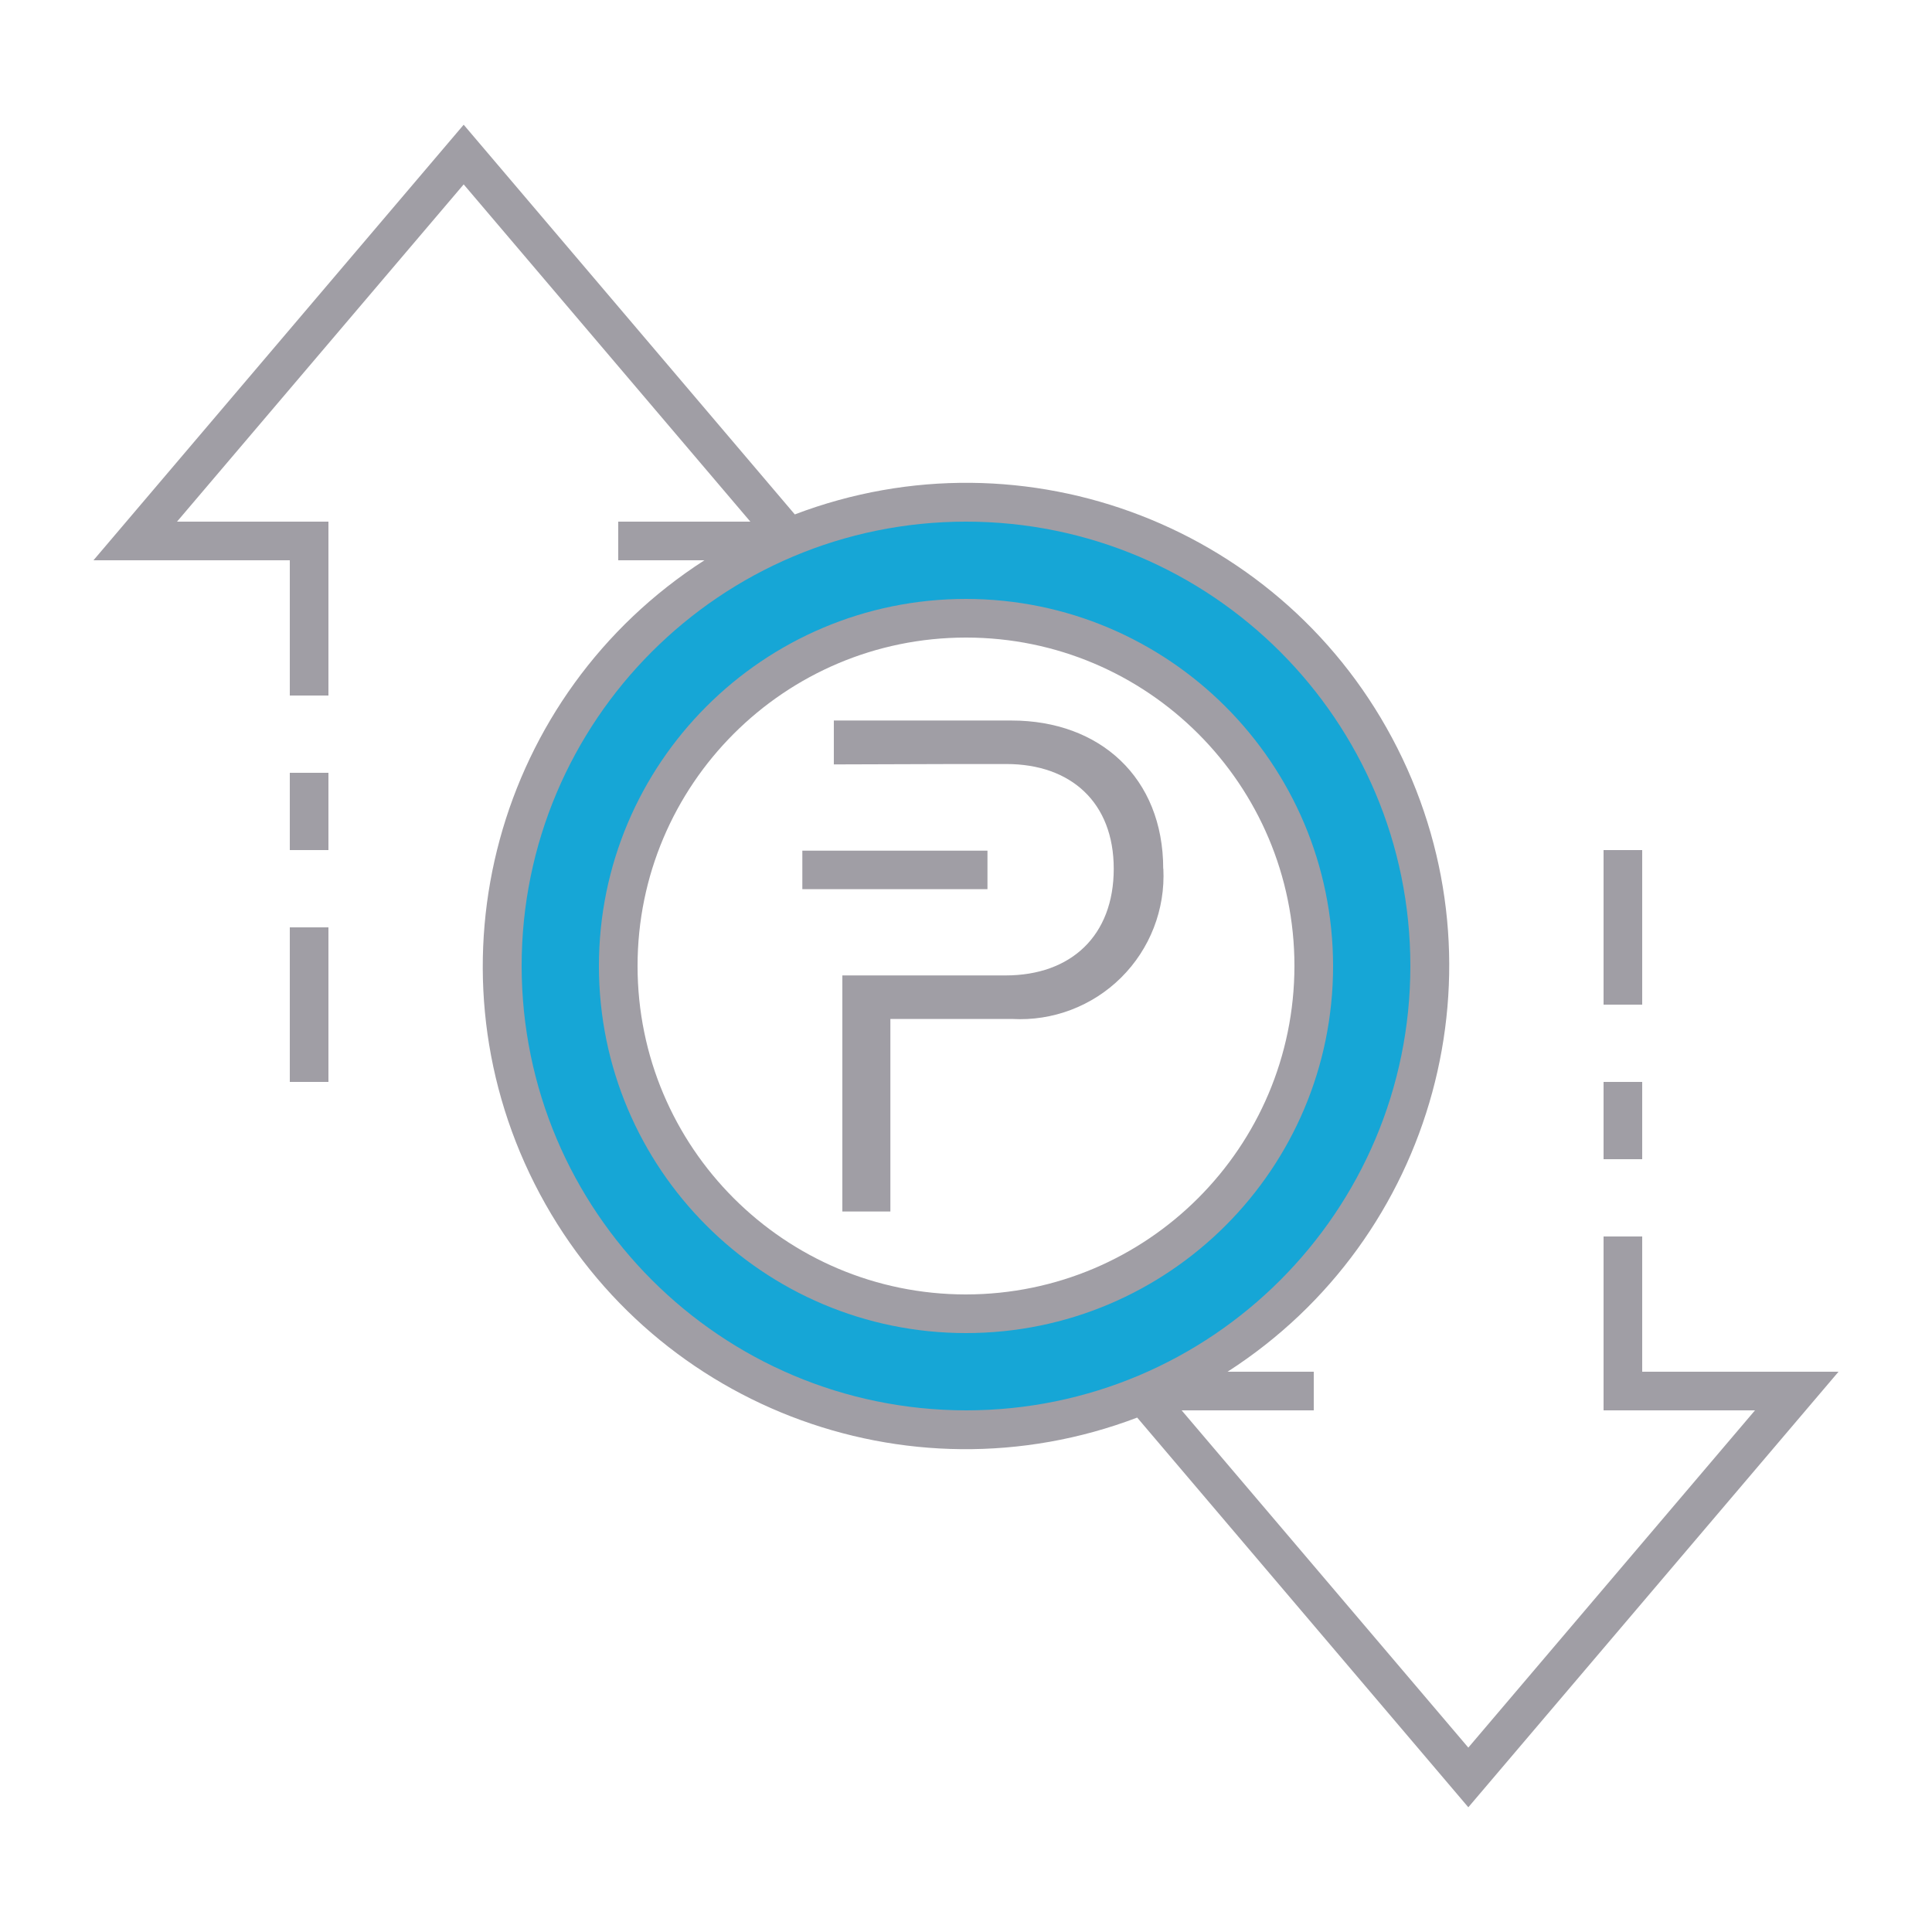
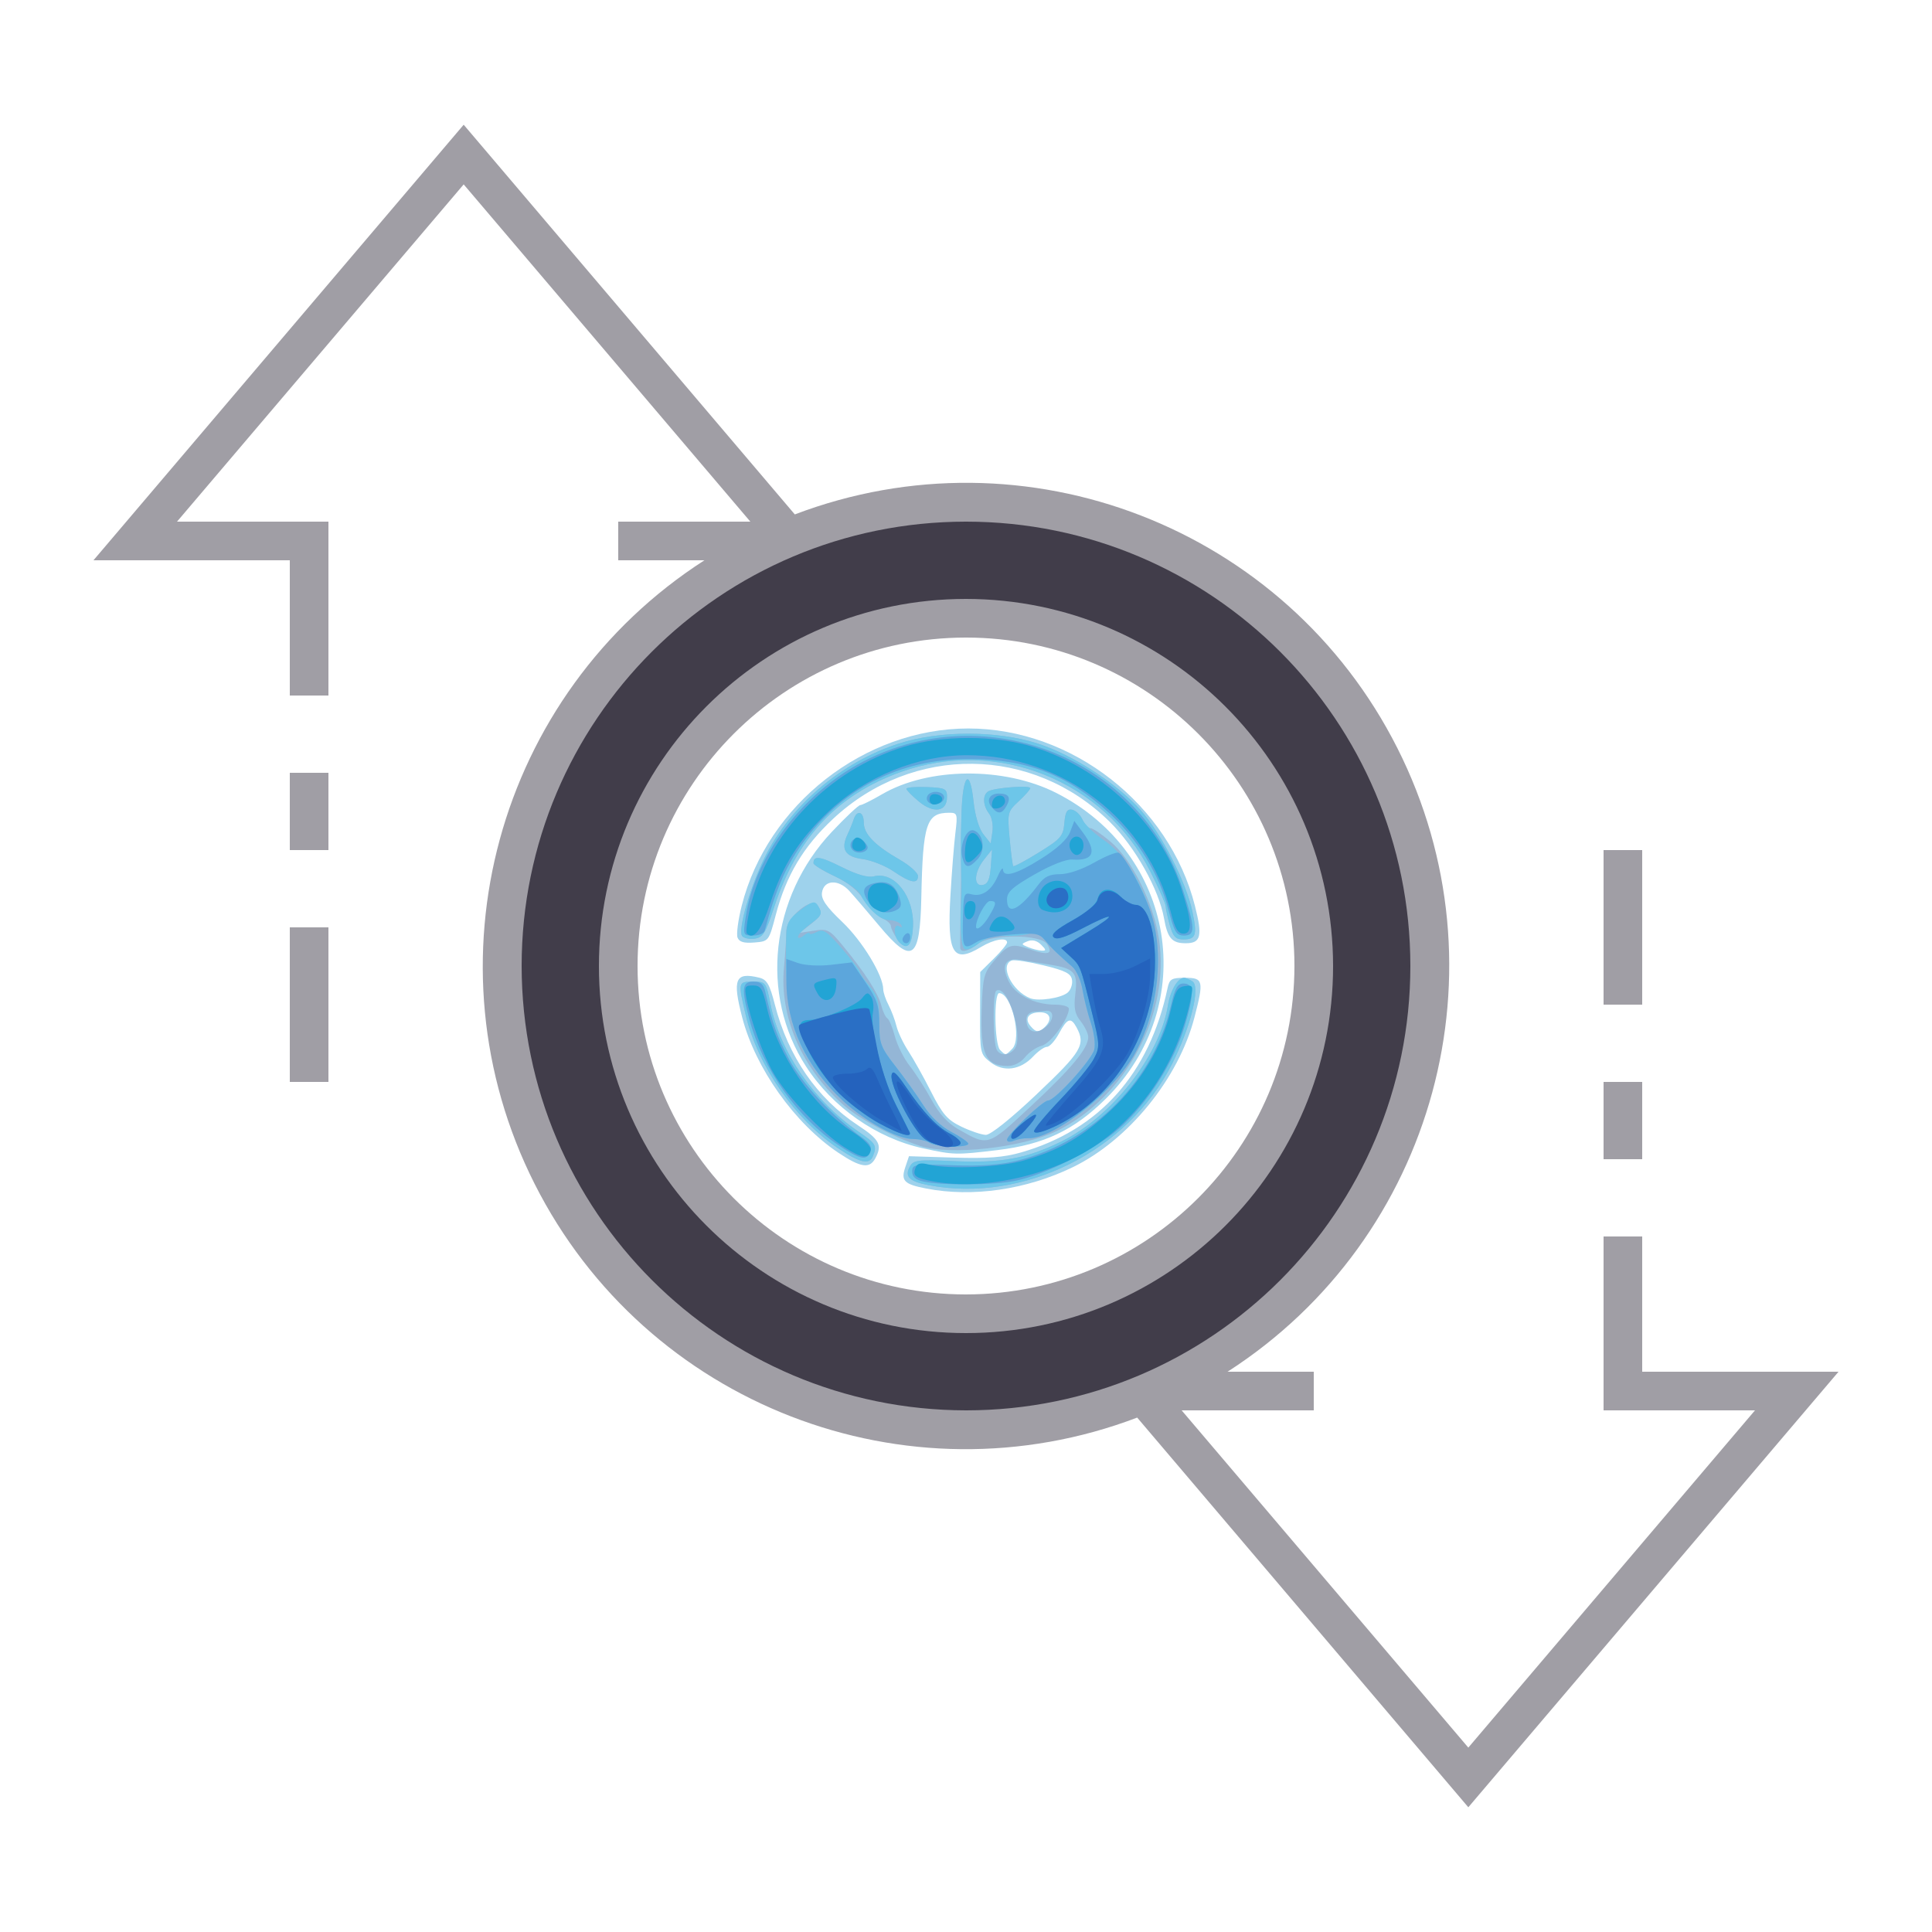
- <svg xmlns="http://www.w3.org/2000/svg" id="ic_empty_Dark_transactions" width="100" height="100" viewBox="0 0 100 100">
+ <svg xmlns="http://www.w3.org/2000/svg" id="ic_empty_Dark_transactions" version="1.1" viewBox="0 0 100 100">
  <defs>
-     <style type="text/css">
-             .cls-1{fill:#16a6d6}.cls-2{fill:#a09ea5}.cls-3{fill:none}
-         </style>
+     <style type="text/css">.cls-1{fill:#413d4a}.cls-2{fill:#a09ea5}.cls-3{fill:none}</style>
  </defs>
-   <g id="Group_9036" data-name="Group 9036">
-     <path id="Path_18988" d="M50 26a24 24 0 1 0 24 24 24 24 0 0 0-24-24zm0 42a18 18 0 1 1 18-18 18 18 0 0 1-18 18z" class="cls-1" data-name="Path 18988" />
-     <g id="Group_9035" data-name="Group 9035">
-       <g id="Group_9033" data-name="Group 9033">
-         <g id="Group_9032" data-name="Group 9032">
-           <path id="Rectangle_4692" d="M0 0h9.582v1.993H0z" class="cls-2" data-name="Rectangle 4692" transform="translate(41.529 44.03)" />
-           <path id="Path_18989" d="M60.215 44.967a7.421 7.421 0 0 1-7.829 7.774h-6.3v9.965H43.6V50.488h8.447c3.387 0 5.6-2.053 5.6-5.521 0-3.428-2.211-5.421-5.558-5.421h-2.63l-6.3.02v-2.272h9.2c4.562 0 7.849 2.95 7.849 7.673" class="cls-2" data-name="Path 18989" />
-         </g>
-       </g>
-       <g id="Group_9034" data-name="Group 9034">
-         <path id="Path_18990" d="M50 31a19 19 0 1 0 19 19 19.021 19.021 0 0 0-19-19zm0 36a17 17 0 1 1 17-17 17.019 17.019 0 0 1-17 17z" class="cls-2" data-name="Path 18990" />
-         <path id="Rectangle_4693" d="M0 0h2v4H0z" class="cls-2" data-name="Rectangle 4693" transform="translate(83 56)" />
-         <path id="Rectangle_4694" d="M0 0h2v8H0z" class="cls-2" data-name="Rectangle 4694" transform="translate(83 44)" />
-         <path id="Rectangle_4695" d="M0 0h2v8H0z" class="cls-2" data-name="Rectangle 4695" transform="translate(15 48)" />
-         <path id="Rectangle_4696" d="M0 0h2v4H0z" class="cls-2" data-name="Rectangle 4696" transform="translate(15 40)" />
-         <path id="Path_18991" d="M95.162 71H85v-7h-2v9h7.838L76 90.456 61.162 73H68v-2h-4.461a24.989 24.989 0 0 0-22.4-44.374L24 6.456 4.838 29H15v7h2v-9H9.162L24 9.544 38.838 27H32v2h4.461a24.989 24.989 0 0 0 22.4 44.374L76 93.544zM27 50a23 23 0 1 1 23 23 23.026 23.026 0 0 1-23-23z" class="cls-2" data-name="Path 18991" />
-       </g>
+   <path class="cls-1" d="m50 26a24 24 0 1 0 24 24 24 24 0 0 0-24-24zm0 42a18 18 0 1 1 18-18 18 18 0 0 1-18 18z" data-name="Path 18988" />
+   <g data-name="Group 9035">
+     <g data-name="Group 9033" />
+     <g data-name="Group 9034">
+       <path class="cls-2" d="m50 31a19 19 0 1 0 19 19 19.021 19.021 0 0 0-19-19zm0 36a17 17 0 1 1 17-17 17.019 17.019 0 0 1-17 17z" data-name="Path 18990" />
+       <path class="cls-2" transform="translate(83,56)" d="m0 0h2v4h-2z" data-name="Rectangle 4693" />
+       <path class="cls-2" transform="translate(83,44)" d="m0 0h2v8h-2z" data-name="Rectangle 4694" />
+       <path class="cls-2" transform="translate(15,48)" d="m0 0h2v8h-2z" data-name="Rectangle 4695" />
+       <path class="cls-2" transform="translate(15,40)" d="m0 0h2v4h-2z" data-name="Rectangle 4696" />
+       <path class="cls-2" d="m95.162 71h-10.162v-7h-2v9h7.838l-14.838 17.456-14.838-17.456h6.838v-2h-4.461a24.989 24.989 0 0 0-22.4-44.374l-17.139-20.17-19.162 22.544h10.162v7h2v-9h-7.838l14.838-17.456 14.838 17.456h-6.838v2h4.461a24.989 24.989 0 0 0 22.4 44.374l17.139 20.17zm-68.162-21a23 23 0 1 1 23 23 23.026 23.026 0 0 1-23-23z" data-name="Path 18991" />
    </g>
  </g>
-   <path id="Rectangle_4697" d="M0 0h100v100H0z" class="cls-3" data-name="Rectangle 4697" />
+   <path class="cls-3" d="M0 0h100v100H0z" data-name="Rectangle 4697" />
+   <g stroke-width=".199">
+     <path d="m47.93 61.516c-1.138-0.221-1.31-0.4-1.071-1.107l0.19-0.564 2.309 0.072c1.75 0.054 2.595-0.01 3.489-0.266 4.045-1.158 6.645-4.071 7.583-8.495 0.103-0.485 0.205-0.546 0.913-0.546 0.94 0 0.976 0.152 0.48 2.057-0.822 3.16-3.412 6.347-6.294 7.746-2.405 1.167-5.191 1.572-7.598 1.104zm-4.53-1.845c-2.26-1.509-4.298-4.374-4.983-7.005-0.518-1.992-0.361-2.364 0.873-2.064 0.407 0.099 0.545 0.335 0.819 1.404 0.684 2.671 2.183 4.847 4.298 6.239 1.121 0.738 1.27 1.022 0.898 1.712-0.296 0.548-0.758 0.479-1.905-0.287zm4.375-0.235c-2.403-0.522-4.685-2.12-6.057-4.24-2.404-3.714-1.849-8.757 1.335-12.137 0.719-0.763 1.382-1.387 1.474-1.387 0.092 0 0.599-0.253 1.127-0.561 2.4-1.402 6.317-1.435 9.006-0.075 6.182 3.126 7.464 10.988 2.581 15.829-1.652 1.637-3.209 2.376-5.618 2.664-2.144 0.257-2.25 0.254-3.848-0.093zm5.904-2.819c2.308-2.183 2.525-2.547 2.043-3.438-0.294-0.545-0.478-0.482-0.908 0.311-0.207 0.382-0.489 0.695-0.624 0.695-0.136 0-0.454 0.221-0.707 0.492-0.667 0.713-1.536 0.832-2.214 0.304-0.537-0.418-0.548-0.471-0.541-2.548l0.008-2.121 0.695-0.686c0.382-0.377 0.695-0.757 0.695-0.844 0-0.286-0.689-0.165-1.357 0.239-1.443 0.872-1.753 0.346-1.575-2.672 0.071-1.207 0.186-2.664 0.257-3.238 0.12-0.981 0.101-1.043-0.314-1.043-1.188 0-1.37 0.55-1.45 4.395-0.068 3.23-0.474 3.5-2.184 1.45-0.599-0.718-1.293-1.528-1.544-1.801-0.568-0.619-1.319-0.572-1.413 0.088-0.049 0.341 0.221 0.731 1.054 1.524 1.037 0.988 2.108 2.75 2.116 3.48 0.002 0.164 0.124 0.527 0.271 0.808 0.148 0.28 0.333 0.772 0.412 1.092 0.079 0.32 0.355 0.903 0.612 1.294 0.258 0.391 0.788 1.34 1.179 2.108 0.595 1.172 0.848 1.463 1.572 1.811 0.475 0.228 1.043 0.419 1.264 0.424 0.243 0.005 1.287-0.829 2.657-2.125zm-1.288-2.329c0.521-0.517-0.03-2.884-0.673-2.884-0.285 0-0.245 2.653 0.045 2.939 0.298 0.296 0.272 0.298 0.628-0.055zm1.696-1.136c0.394-0.391 0.274-0.755-0.249-0.755-0.601 0-0.829 0.317-0.505 0.704 0.294 0.351 0.441 0.361 0.754 0.051zm1.169-1.77c0.161-0.132 0.265-0.427 0.232-0.655-0.048-0.335-0.329-0.481-1.462-0.758-0.771-0.189-1.515-0.303-1.653-0.255-0.657 0.232 3.41e-4 1.582 0.952 1.956 0.428 0.168 1.586-0.005 1.931-0.289zm-1.371-2.487c-0.211-0.209-0.459-0.272-0.694-0.177-0.346 0.14-0.344 0.157 0.034 0.311 0.22 0.09 0.533 0.17 0.694 0.177 0.242 0.011 0.236-0.043-0.034-0.311zm-15.71-0.363c-0.067-0.173 0.03-0.915 0.216-1.649 1.328-5.242 6.357-9.177 11.729-9.177 5.371 0 10.401 3.935 11.729 9.177 0.4 1.579 0.311 1.939-0.479 1.939-0.712 0-0.938-0.261-1.121-1.291-0.266-1.5-1.501-3.698-2.798-4.981-4.002-3.959-10.2-4.029-14.336-0.162-1.534 1.435-2.422 2.922-2.958 4.957-0.362 1.373-0.365 1.378-1.111 1.439-0.539 0.044-0.783-0.026-0.87-0.253z" fill="#9ed2ec" />
+     <path d="m48.055 61.342c-0.984-0.189-1.243-0.441-0.97-0.946 0.191-0.354 0.381-0.379 2.285-0.295 2.45 0.108 3.734-0.125 5.544-1.006 2.621-1.275 5.121-4.46 5.539-7.058 0.127-0.785 0.511-1.431 0.848-1.424 0.075 0.002 0.263 0.083 0.418 0.18 0.43 0.27-0.083 2.354-1.055 4.28-2.281 4.521-7.693 7.213-12.61 6.269zm-4.704-1.926c-2.2-1.48-4.132-4.265-4.744-6.84-0.414-1.743-0.409-1.767 0.367-1.767 0.665 0 0.679 0.019 0.909 1.181 0.487 2.452 2.264 5.023 4.552 6.583 0.9 0.614 0.962 0.718 0.754 1.257-0.185 0.478-0.676 0.368-1.838-0.414zm4.263-0.108c-1.471-0.485-3.189-1.417-4.045-2.193-2.109-1.914-3.222-4.53-2.991-7.031 0.069-0.748 0.124-1.6 0.122-1.894-0.004-0.695 1.326-1.795 1.617-1.339 0.27 0.423 0.237 0.513-0.364 0.993l-0.551 0.439 0.744-0.114c0.697-0.106 0.792-0.055 1.509 0.816 1.112 1.353 1.81 2.442 1.964 3.067 0.074 0.301 0.213 0.596 0.308 0.654 0.095 0.058 0.272 0.482 0.394 0.942 0.122 0.46 0.469 1.149 0.771 1.531s0.809 1.171 1.126 1.753c0.392 0.72 0.836 1.205 1.388 1.519 1.56 0.887 1.496 0.907 3.744-1.183 2.099-1.951 2.977-3.009 2.977-3.586 0-0.18-0.175-0.548-0.39-0.818-0.308-0.389-0.366-0.686-0.278-1.428 0.133-1.11-0.04-1.304-1.336-1.51-0.496-0.079-1.182-0.188-1.524-0.244-0.787-0.128-1.004 0.315-0.565 1.156 0.356 0.682 1.342 1.163 2.383 1.163 0.389 0 0.708 0.094 0.708 0.209 0 0.514-0.938 1.797-1.4 1.915-0.274 0.07-0.664 0.336-0.866 0.591-0.223 0.281-0.578 0.462-0.904 0.46-1.145-0.006-1.417-0.6-1.342-2.923 0.053-1.658 0.11-1.889 0.608-2.48 0.772-0.916 0.918-0.965 1.89-0.633 0.947 0.323 1.213 0.241 0.886-0.273-0.327-0.514-2.912-0.528-3.563-0.02-0.495 0.386-0.905 0.485-0.933 0.225-0.008-0.082-0.004-0.73 0.008-1.44 0.04-2.233 0.043-2.665 0.023-3.277-0.011-0.328 0.004-1.348 0.034-2.267 0.065-2.025 0.436-2.384 0.624-0.603 0.077 0.729 0.28 1.407 0.508 1.694l0.379 0.478 0.089-0.602c0.049-0.331-0.026-0.755-0.172-0.942-0.326-0.425-0.346-0.967-0.042-1.153 0.303-0.186 2.173-0.33 2.173-0.167 0 0.069-0.268 0.374-0.596 0.678-0.579 0.536-0.592 0.59-0.473 1.917 0.068 0.751 0.152 1.399 0.188 1.441 0.034 0.042 0.632-0.275 1.324-0.704 1.145-0.708 1.265-0.847 1.322-1.528 0.048-0.576 0.141-0.734 0.401-0.686 0.186 0.035 0.427 0.264 0.536 0.509 0.109 0.245 0.296 0.446 0.415 0.446 0.119 0 0.591 0.318 1.049 0.706 1.099 0.932 2.203 3.151 2.493 5.01 0.603 3.864-1.701 8.206-5.282 9.954-1.796 0.876-5.537 1.285-7.086 0.774zm4.893-5.005c0.509-0.608-0.353-3.385-0.939-3.026-0.199 0.122-0.172 2.748 0.03 3.074 0.196 0.315 0.622 0.292 0.907-0.048zm1.713-1.233c0.351-0.348 0.315-0.784-0.061-0.752-0.129 0.011-0.414 0.033-0.634 0.05-0.244 0.018-0.401 0.172-0.401 0.394 0 0.691 0.553 0.846 1.097 0.308zm-2.936-8.216 0.064-0.886-0.414 0.522c-0.522 0.658-0.558 1.41-0.064 1.317 0.259-0.049 0.367-0.297 0.414-0.952zm-4.853 3.736c-0.175-0.248-0.319-0.545-0.319-0.658 0-0.114-0.203-0.295-0.451-0.403-0.248-0.108-0.669-0.532-0.936-0.943-0.321-0.494-0.847-0.916-1.553-1.247-0.587-0.275-1.067-0.572-1.067-0.66 0-0.407 0.337-0.362 1.451 0.196 0.805 0.403 1.362 0.562 1.683 0.483 1.066-0.265 2.091 1.059 2.018 2.606-0.05 1.053-0.359 1.288-0.826 0.627zm-8.025-0.153c-0.211-0.338 0.441-2.579 1.188-4.083 1.328-2.677 3.969-4.913 6.929-5.868 2.113-0.681 5.08-0.681 7.192 0 1.816 0.586 4.084 2.053 5.324 3.445 1.07 1.201 2.367 3.748 2.683 5.27 0.252 1.214 0.18 1.423-0.487 1.423-0.384 0-0.521-0.149-0.688-0.745-0.115-0.41-0.209-0.846-0.21-0.97-3.78e-4 -0.124-0.359-0.934-0.796-1.799-2.381-4.716-7.953-6.937-12.921-5.15-3.288 1.183-5.361 3.393-6.543 6.973-0.459 1.389-0.591 1.6-1.033 1.653-0.279 0.034-0.566-0.033-0.638-0.149zm7.838-3.339c-0.423-0.288-1.143-0.573-1.6-0.634-0.906-0.12-1.142-0.511-0.774-1.278 0.111-0.231 0.252-0.577 0.314-0.768 0.169-0.524 0.525-0.417 0.525 0.158 0 0.594 0.562 1.174 1.864 1.923 0.518 0.298 0.941 0.678 0.941 0.844 0 0.431-0.386 0.357-1.27-0.244zm1.318-3.612c-0.357-0.295-0.649-0.593-0.649-0.662 0-0.069 0.473-0.107 1.052-0.085 0.963 0.037 1.052 0.081 1.052 0.515 0 0.761-0.685 0.87-1.455 0.233z" fill="#94b6d6" />
+     <path d="m48.055 61.342c-0.984-0.189-1.243-0.441-0.97-0.946 0.191-0.354 0.381-0.379 2.285-0.295 2.45 0.108 3.734-0.125 5.544-1.006 2.621-1.275 5.121-4.46 5.539-7.058 0.127-0.785 0.511-1.431 0.848-1.424 0.075 0.002 0.263 0.083 0.418 0.18 0.43 0.27-0.083 2.354-1.055 4.28-2.281 4.521-7.693 7.213-12.61 6.269zm-4.704-1.926c-2.2-1.48-4.132-4.265-4.744-6.84-0.414-1.743-0.409-1.767 0.367-1.767 0.665 0 0.679 0.019 0.909 1.181 0.487 2.452 2.264 5.023 4.552 6.583 0.9 0.614 0.962 0.718 0.754 1.257-0.185 0.478-0.676 0.368-1.838-0.414zm4.764-0.265c-0.165-0.106-0.551-0.194-0.858-0.196-1.381-0.008-4.003-1.945-5.267-3.892-1.102-1.697-1.376-3.114-1.294-6.681 0.015-0.603 0.148-0.837 0.729-1.277 0.588-0.444 0.744-0.489 0.893-0.255 0.277 0.433 0.235 0.535-0.414 1.01-0.331 0.242-0.601 0.524-0.601 0.626 0 0.102 0.135 0.074 0.3-0.062 0.165-0.136 0.3-0.188 0.3-0.117 0 0.072 0.171 0.04 0.38-0.071 0.322-0.171 0.521-0.037 1.302 0.869 0.507 0.589 0.922 1.133 0.922 1.209 0 0.076 0.225 0.404 0.501 0.728 0.417 0.492 0.501 0.797 0.501 1.831 0 1.157 0.058 1.315 0.851 2.331 0.468 0.6 1.115 1.504 1.436 2.011 0.366 0.577 0.909 1.091 1.452 1.377 0.477 0.251 0.868 0.524 0.868 0.606 0 0.218-1.65 0.177-2.003-0.049zm4.007-0.154c0-0.266 1.847-2.031 2.125-2.031 0.355-1.71e-4 2.252-2.094 2.39-2.637 0.069-0.272-0.008-0.885-0.168-1.362-0.161-0.477-0.358-1.256-0.438-1.732-0.079-0.476-0.315-1.012-0.524-1.192-0.778-0.669-1.09-0.974-1.446-1.408-0.269-0.329-0.48-0.409-0.801-0.305-0.24 0.078-0.804 0.128-1.253 0.113-0.558-0.019-0.986 0.104-1.35 0.388-0.293 0.229-0.619 0.363-0.725 0.299-0.181-0.111-0.257-1.076-0.188-2.391 0.03-0.592 0.026-1.243-0.011-2.383-0.011-0.328 0.004-1.348 0.034-2.267 0.065-2.025 0.436-2.384 0.624-0.603 0.077 0.729 0.28 1.407 0.508 1.694l0.38 0.478 0.089-0.602c0.049-0.331-0.026-0.755-0.172-0.942-0.326-0.425-0.346-0.967-0.042-1.153 0.303-0.186 2.173-0.33 2.173-0.167 0 0.069-0.268 0.374-0.596 0.678-0.579 0.536-0.592 0.59-0.473 1.917 0.068 0.751 0.152 1.399 0.188 1.441 0.034 0.042 0.632-0.275 1.324-0.704 1.145-0.708 1.265-0.847 1.322-1.528 0.048-0.576 0.141-0.734 0.401-0.686 0.186 0.035 0.427 0.264 0.536 0.51 0.109 0.246 0.606 0.723 1.104 1.06 1.577 1.067 2.805 3.792 2.805 6.226 0 2.801-0.925 5.009-2.926 6.986-1.206 1.191-3.029 2.258-3.802 2.224-0.211-0.009-0.542 0.05-0.735 0.13-0.197 0.083-0.351 0.061-0.351-0.049zm-0.838-14.143 0.064-0.886-0.414 0.522c-0.522 0.658-0.558 1.41-0.064 1.317 0.259-0.049 0.367-0.297 0.414-0.952zm-4.729 3.931c-0.315-0.312-0.325-1.03-0.011-0.838 0.143 0.088 0.177 0.054 0.088-0.088-0.079-0.126-0.347-0.229-0.597-0.229-0.467 0-1.103-0.563-1.5-1.326-0.124-0.238-0.721-0.665-1.327-0.949-0.607-0.284-1.103-0.589-1.103-0.677 0-0.407 0.337-0.362 1.451 0.196 0.805 0.403 1.362 0.562 1.683 0.483 1.066-0.265 2.091 1.059 2.018 2.606-0.045 0.96-0.283 1.238-0.702 0.822zm-8.149-0.348c-0.211-0.338 0.441-2.579 1.188-4.083 1.328-2.677 3.969-4.913 6.929-5.868 2.113-0.681 5.08-0.681 7.192 0 1.816 0.586 4.084 2.053 5.324 3.445 1.07 1.201 2.367 3.748 2.683 5.27 0.252 1.214 0.18 1.423-0.487 1.423-0.384 0-0.521-0.149-0.688-0.745-0.115-0.41-0.209-0.846-0.21-0.97-3.78e-4 -0.124-0.359-0.934-0.796-1.799-2.381-4.716-7.953-6.937-12.921-5.15-3.288 1.183-5.361 3.393-6.543 6.973-0.459 1.389-0.591 1.6-1.033 1.653-0.279 0.034-0.566-0.033-0.638-0.149zm7.838-3.339c-0.423-0.288-1.143-0.573-1.6-0.634-0.906-0.12-1.142-0.511-0.774-1.278 0.111-0.231 0.252-0.577 0.314-0.768 0.169-0.524 0.525-0.417 0.525 0.158 0 0.594 0.562 1.174 1.864 1.923 0.518 0.298 0.941 0.678 0.941 0.844 0 0.431-0.386 0.357-1.27-0.244zm1.318-3.612c-0.357-0.295-0.649-0.593-0.649-0.662 0-0.069 0.473-0.107 1.052-0.085 0.963 0.037 1.052 0.081 1.052 0.515 0 0.761-0.685 0.87-1.455 0.233z" fill="#6dc6e9" />
+     <path d="m47.815 61.16c-0.423-0.09-0.601-0.244-0.601-0.523 0-0.374 0.113-0.391 2.112-0.324 1.5 0.051 2.48-0.022 3.383-0.251 3.869-0.983 7.017-4.168 7.891-7.984 0.212-0.927 0.348-1.172 0.65-1.172 0.559 0 0.574 0.517 0.063 2.222-0.561 1.873-1.933 4.009-3.398 5.293-1.247 1.092-3.804 2.38-5.352 2.696-1.13 0.23-3.75 0.254-4.748 0.042zm-4.432-1.897c-2.109-1.408-3.91-3.95-4.588-6.478-0.432-1.609-0.394-1.977 0.201-1.977 0.379 0 0.527 0.13 0.621 0.546 0.38 1.673 0.586 2.258 1.221 3.46 0.665 1.261 2.313 3.034 3.762 4.049 0.405 0.283 0.543 0.511 0.453 0.745-0.189 0.489-0.524 0.419-1.67-0.345zm4.732-0.113c-0.165-0.106-0.551-0.194-0.858-0.196-0.814-0.004-2.454-0.894-3.606-1.956-1.92-1.77-2.948-3.937-2.948-6.216v-1.145l0.618 0.214c0.35 0.121 1.086 0.159 1.697 0.088l1.079-0.126 0.707 1.041c0.6 0.883 0.707 1.21 0.707 2.151 0 1.002 0.082 1.216 0.851 2.2 0.468 0.6 1.115 1.504 1.436 2.011 0.366 0.577 0.909 1.091 1.452 1.377 0.477 0.251 0.868 0.524 0.868 0.606 0 0.218-1.65 0.177-2.003-0.049zm4.007-0.154c0-0.266 1.847-2.031 2.125-2.031 0.355-1.7e-4 2.252-2.094 2.39-2.637 0.069-0.272-0.008-0.885-0.168-1.362-0.161-0.477-0.358-1.256-0.438-1.732-0.079-0.476-0.315-1.012-0.524-1.192-0.768-0.661-1.088-0.971-1.411-1.368-0.291-0.358-0.492-0.394-1.703-0.305-0.755 0.055-1.572 0.224-1.816 0.376-0.693 0.43-0.759 0.352-0.741-0.867 0.023-1.645 0.039-1.696 0.455-1.588 0.535 0.139 1.025-0.195 1.341-0.914 0.151-0.344 0.278-0.514 0.282-0.377 0.015 0.447 0.687 0.258 1.982-0.556 0.825-0.519 1.349-1.002 1.491-1.375l0.219-0.575 0.462 0.621c0.728 0.978 0.531 1.458-0.564 1.375-0.321-0.024-1.107 0.286-1.959 0.773-1.144 0.654-1.423 0.907-1.423 1.293 0 0.856 0.626 0.561 1.622-0.762 0.314-0.417 0.579-0.546 1.123-0.546 0.428 0 1.141-0.243 1.786-0.609 0.591-0.335 1.156-0.558 1.258-0.496 0.329 0.202 1.243 1.893 1.638 3.033 0.726 2.092 0.409 5.099-0.768 7.293-1.065 1.986-4.223 4.506-5.573 4.447-0.211-0.009-0.542 0.05-0.735 0.13-0.197 0.083-0.351 0.061-0.351-0.049zm-0.945-11.546c0.417-0.699 0.426-0.813 0.063-0.813-0.218 0-0.721 0.921-0.721 1.321 0 0.261 0.371-0.025 0.658-0.507zm-4.464 1.184c0-0.103 0.09-0.242 0.2-0.31 0.11-0.068 0.2 0.017 0.2 0.187 0 0.17-0.09 0.31-0.2 0.31-0.11 0-0.2-0.084-0.2-0.187zm-8.12-1.154c0.468-3.162 2.919-6.414 6.072-8.057 6.42-3.345 14.395-0.132 16.576 6.677 0.628 1.96 0.634 2.324 0.04 2.324-0.396 0-0.503-0.179-0.81-1.359-0.47-1.808-1.571-3.604-3.049-4.97-2.165-2.002-4.262-2.807-7.31-2.807-3.565 0-6.588 1.555-8.632 4.441-0.837 1.182-1.34 2.359-1.901 4.447-0.038 0.137-0.305 0.248-0.597 0.248-0.518 0-0.527-0.021-0.39-0.943zm6.428-0.69c-0.441-0.624-0.388-0.922 0.189-1.066 0.692-0.172 1.073 0.014 1.313 0.642 0.153 0.401 0.14 0.576-0.053 0.697-0.473 0.298-1.133 0.173-1.449-0.273zm4.79-2.397c-0.166-0.656 0.219-1.553 0.604-1.407 0.493 0.188 0.605 1.025 0.198 1.472-0.463 0.507-0.66 0.491-0.801-0.065zm-5.673-0.39c-0.338-0.335 0.13-0.826 0.498-0.523 0.151 0.124 0.274 0.294 0.274 0.378 0 0.269-0.544 0.371-0.772 0.145zm7.19-2.225c-0.295-0.353-0.11-0.704 0.372-0.704 0.509 0 0.638 0.196 0.408 0.622-0.241 0.446-0.456 0.469-0.78 0.082zm-3.32-0.318c-0.079-0.128-0.03-0.303 0.113-0.39 0.332-0.203 0.835-0.015 0.737 0.277-0.106 0.315-0.677 0.391-0.85 0.113z" fill="#5ca6dc" />
+     <path d="m48.264 61.144c-0.896-0.172-1.038-0.286-0.878-0.7 0.09-0.231 0.263-0.275 0.676-0.17 1.029 0.261 3.731 0.145 4.954-0.214 1.856-0.544 2.996-1.205 4.492-2.604 1.557-1.456 2.667-3.317 3.094-5.188 0.219-0.961 0.345-1.174 0.721-1.229 0.417-0.06 0.444-0.01 0.322 0.596-0.611 3.024-2.202 5.605-4.548 7.379-2.306 1.744-6.091 2.656-8.832 2.129zm-4.563-1.764c-1.124-0.715-2.964-2.634-3.648-3.806-0.535-0.916-1.209-2.774-1.423-3.923-0.108-0.577-0.071-0.645 0.344-0.645 0.402 0 0.498 0.154 0.72 1.142 0.555 2.471 2.377 5.115 4.436 6.438 0.573 0.368 0.971 0.764 0.938 0.932-0.096 0.49-0.431 0.456-1.367-0.139zm4.15-0.437c-0.62-0.483-1.806-2.782-1.703-3.301 0.055-0.279 0.234-0.129 0.749 0.627 0.894 1.312 1.597 2.058 2.27 2.406 0.303 0.157 0.551 0.372 0.551 0.479 0 0.353-1.338 0.202-1.867-0.211zm4.516-0.224c0.043-0.127 0.383-0.462 0.757-0.745 0.694-0.525 0.663-0.272-0.065 0.529-0.433 0.477-0.821 0.598-0.692 0.216zm-6.856-0.575c-1.524-0.831-2.913-2.243-3.637-3.698-0.632-1.269-0.623-1.653 0.041-1.653 0.631 0 2.411-0.742 2.71-1.13 0.237-0.306 0.305-0.317 0.468-0.071 0.105 0.159 0.146 0.516 0.09 0.794-0.162 0.812 0.47 3.376 1.178 4.776 0.359 0.71 0.683 1.358 0.719 1.44 0.139 0.309-0.506 0.121-1.569-0.459zm8.014 0.402c0-0.116 0.621-0.862 1.379-1.656 0.759-0.794 1.53-1.733 1.713-2.085 0.316-0.607 0.311-0.732-0.091-2.369-0.608-2.47-0.597-2.442-1.123-2.925l-0.479-0.44 1.353-0.819c1.623-0.982 1.448-1.092-0.29-0.182-0.873 0.457-1.305 0.588-1.454 0.441-0.149-0.147 0.142-0.407 0.978-0.873 0.778-0.434 1.23-0.825 1.308-1.131 0.146-0.578 0.719-0.611 1.212-0.07 0.2 0.218 0.526 0.397 0.725 0.397 0.839 0 1.283 2.319 0.881 4.61-0.55 3.138-2.654 5.885-5.363 7.002-0.47 0.194-0.751 0.23-0.751 0.098zm-11.222-7.147c-0.272-0.503-0.262-0.517 0.47-0.699 0.532-0.132 0.562-0.106 0.5 0.429-0.081 0.704-0.651 0.862-0.97 0.27zm-3.643-3.079c-0.066-0.065 0.008-0.667 0.167-1.337 0.907-3.853 4.037-7.121 7.986-8.338 1.93-0.595 4.676-0.596 6.611-2e-3 3.559 1.092 6.609 3.971 7.692 7.261 0.578 1.755 0.618 2.421 0.144 2.421-0.291 0-0.441-0.251-0.654-1.092-1.21-4.778-5.572-8.143-10.555-8.143-2.549 0-5.244 1.099-7.179 2.929-1.512 1.43-2.348 2.744-2.996 4.71-0.474 1.436-0.861 1.943-1.215 1.591zm12.66-0.491c0.243-0.45 0.607-0.51 0.962-0.159 0.404 0.4 0.273 0.556-0.468 0.556-0.646 0-0.689-0.035-0.494-0.397zm-1.402-0.679c0-0.334 0.11-0.513 0.314-0.513 0.209 0 0.293 0.145 0.251 0.431-0.094 0.636-0.565 0.704-0.565 0.082zm-4.658-0.132c-0.471-0.272-0.456-1.116 0.023-1.266 0.877-0.276 1.618 0.708 0.916 1.217-0.429 0.311-0.48 0.313-0.938 0.049zm8.715 0.083c-0.4-0.16-0.29-1.01 0.173-1.332 0.543-0.377 1.256-0.137 1.345 0.453 0.119 0.79-0.64 1.23-1.518 0.879zm-4.019-3.18c0.073-0.85 0.437-1.067 0.766-0.458 0.186 0.345 0.164 0.498-0.118 0.807-0.52 0.57-0.717 0.464-0.648-0.349zm5.438 0.021c-0.167-0.431 0.257-0.837 0.56-0.536 0.256 0.254 0.098 0.848-0.227 0.848-0.117 0-0.267-0.14-0.333-0.311zm-11.286-0.174c0-0.157 0.08-0.335 0.178-0.395 0.221-0.135 0.67 0.371 0.488 0.551-0.238 0.236-0.666 0.136-0.666-0.156zm7.247-2.228c0.084-0.435 0.667-0.496 0.667-0.07 0 0.162-0.166 0.327-0.369 0.366-0.268 0.051-0.349-0.03-0.298-0.295zm-3.24-0.167c0-0.205 0.131-0.302 0.351-0.26 0.422 0.081 0.396 0.433-0.04 0.523-0.181 0.037-0.311-0.072-0.311-0.263z" fill="#22a4d5" />
+     <path d="m47.851 58.944c-0.62-0.483-1.806-2.782-1.703-3.301 0.055-0.279 0.234-0.129 0.749 0.627 0.894 1.312 1.597 2.058 2.27 2.406 0.303 0.157 0.551 0.372 0.551 0.479 0 0.353-1.338 0.202-1.867-0.211zm4.516-0.224c0.043-0.127 0.383-0.462 0.757-0.745 0.694-0.525 0.663-0.272-0.065 0.529-0.433 0.477-0.821 0.598-0.692 0.216zm-6.856-0.575c-0.606-0.33-1.535-1.022-2.064-1.536-0.951-0.924-2.329-3.299-2.066-3.56 0.075-0.074 0.905-0.332 1.846-0.574 1.216-0.312 1.729-0.372 1.776-0.209 0.038 0.127 0.207 0.984 0.378 1.906 0.181 0.972 0.589 2.223 0.972 2.979 0.363 0.717 0.69 1.37 0.727 1.452 0.139 0.309-0.506 0.121-1.569-0.459zm8.014 0.402c0-0.116 0.621-0.862 1.379-1.656 0.759-0.794 1.53-1.733 1.713-2.085 0.316-0.607 0.311-0.732-0.091-2.369-0.608-2.47-0.597-2.442-1.123-2.925l-0.479-0.44 1.353-0.819c1.623-0.982 1.448-1.092-0.29-0.182-0.873 0.457-1.305 0.588-1.454 0.441-0.149-0.147 0.142-0.407 0.976-0.872 0.653-0.364 1.231-0.828 1.285-1.03 0.153-0.58 0.703-0.669 1.21-0.196 0.249 0.232 0.602 0.422 0.784 0.422 0.808 0 1.243 2.362 0.849 4.61-0.55 3.138-2.654 5.885-5.363 7.002-0.47 0.194-0.751 0.23-0.751 0.098zm0.668-11.825c-0.156-0.405 0.429-0.906 0.865-0.741 0.16 0.061 0.264 0.301 0.231 0.533-0.077 0.538-0.907 0.695-1.096 0.208z" fill="#2a6fc5" />
+     <path d="m48.186 59.115c-0.237-0.114-0.659-0.623-0.939-1.133-1.075-1.958-1.121-2.775-0.064-1.115 0.314 0.492 0.964 1.175 1.446 1.518 1.135 0.808 0.815 1.333-0.444 0.729zm-2.574-1.137c-1.044-0.596-2.504-1.887-2.504-2.215 0-0.104 0.342-0.189 0.761-0.189 0.419 0 0.867-0.105 0.997-0.234 0.181-0.179 0.312-0.052 0.564 0.546 0.18 0.429 0.545 1.204 0.809 1.723 0.265 0.519 0.457 0.943 0.428 0.942-0.03-1e-3 -0.504-0.259-1.055-0.574zm8.514 0.262c0-0.069 0.63-0.832 1.399-1.697 1.546-1.736 1.766-2.245 1.433-3.32-0.124-0.4-0.303-1.196-0.4-1.77l-0.175-1.043h0.782c0.43 0 1.139-0.181 1.575-0.401l0.793-0.401v0.849c0 1.221-0.67 3.368-1.361 4.362-0.742 1.067-2.56 2.784-3.408 3.219-0.352 0.18-0.639 0.272-0.639 0.203z" fill="#2462bd" />
+   </g>
</svg>
